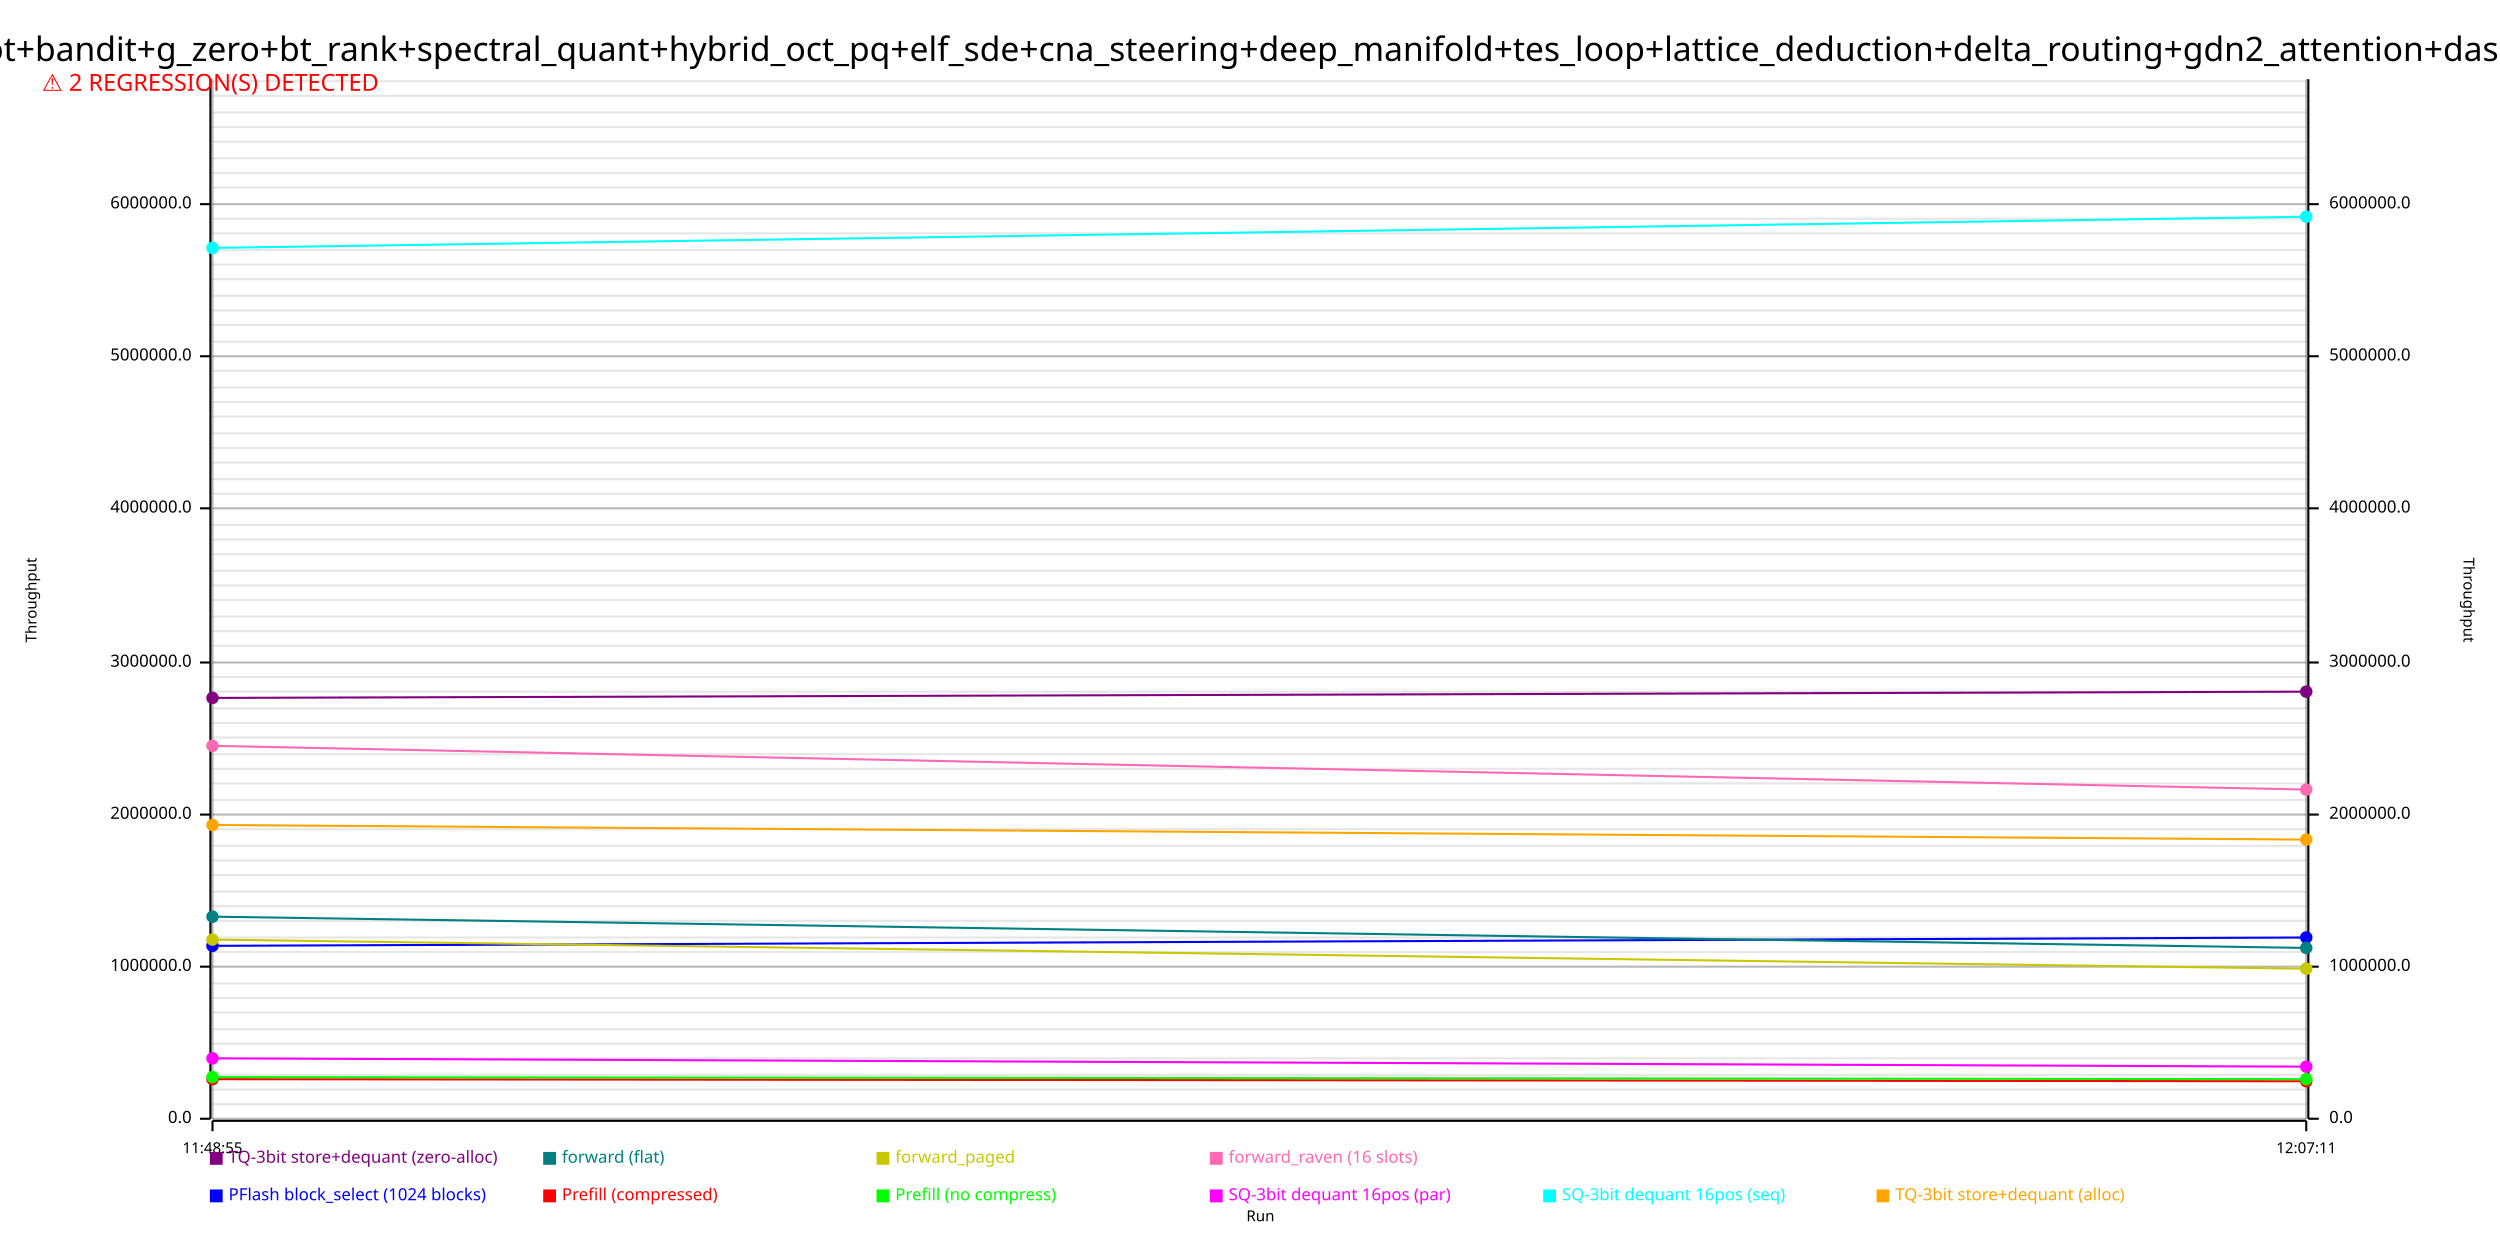
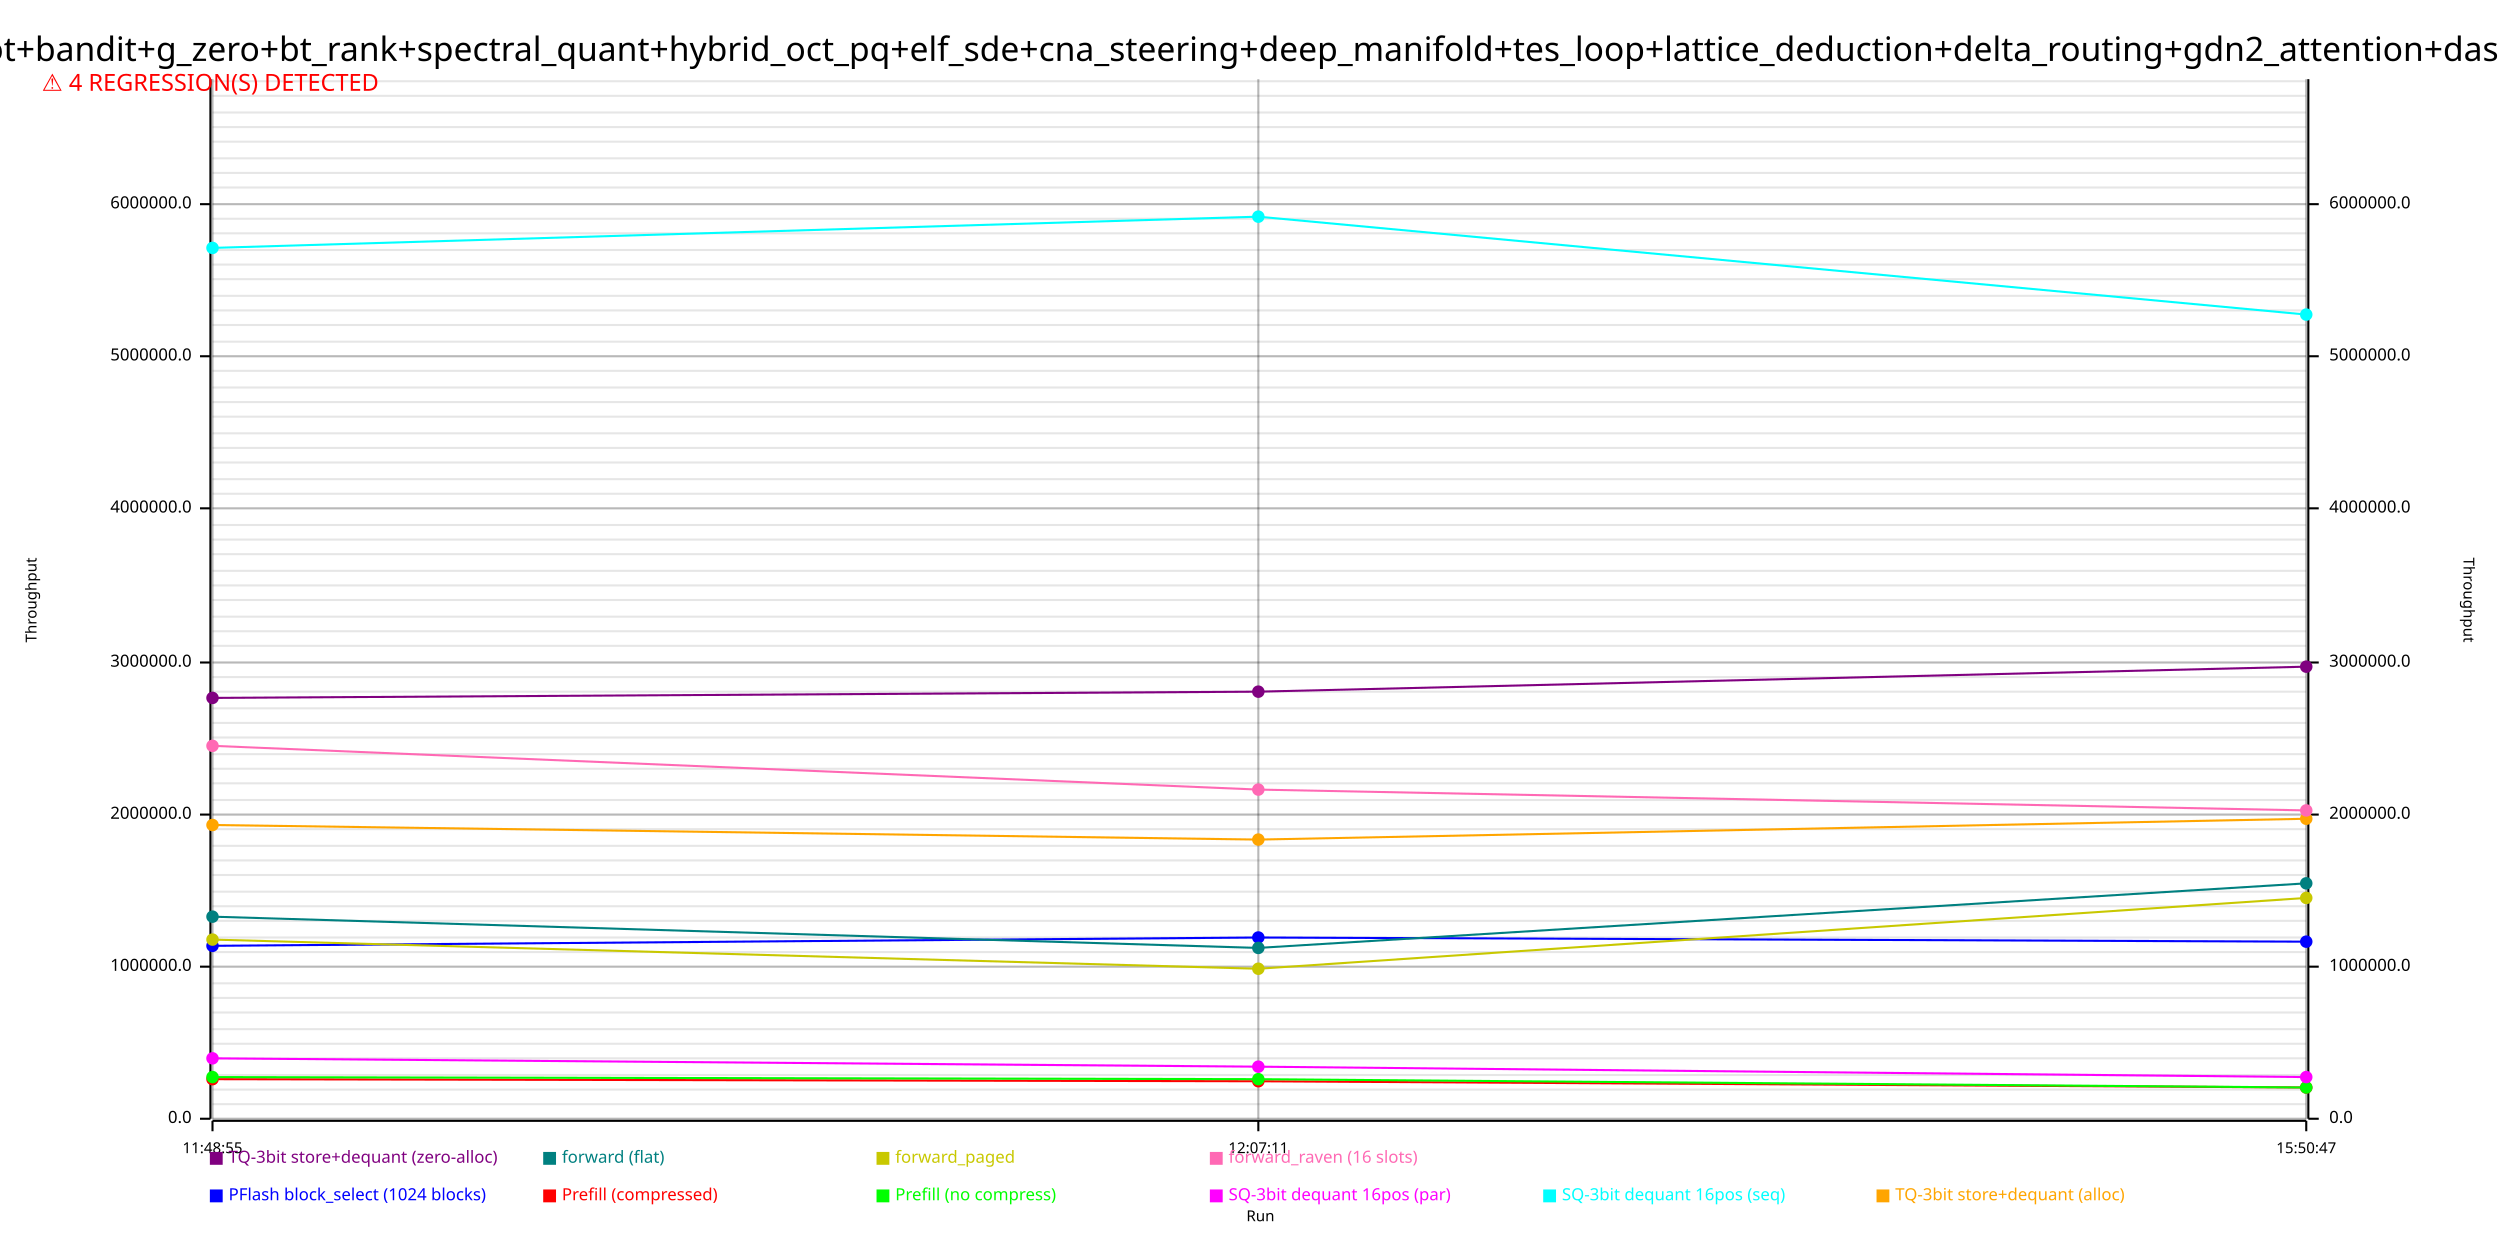
<svg xmlns="http://www.w3.org/2000/svg" width="1200" height="600" viewBox="0 0 1200 600">
  <rect x="0" y="0" width="1200" height="600" opacity="1" fill="#FFFFFF" stroke="none" />
  <text x="600" y="17" dy="0.76em" text-anchor="middle" font-family="sans-serif" font-size="16.129" opacity="1" fill="#000000">
KV — Time Series [sparse_mlp+domain_latent+ppot+bandit+g_zero+bt_rank+spectral_quant+hybrid_oct_pq+elf_sde+cna_steering+deep_manifold+tes_loop+lattice_deduction+delta_routing+gdn2_attention+dash_attn+dreamer+lt2_looped+plasma_path+tf_loop]
</text>
  <line opacity="0.1" stroke="#000000" stroke-width="1" x1="102" y1="537" x2="102" y2="38" />
+   <line opacity="0.1" stroke="#000000" stroke-width="1" x1="604" y1="537" x2="604" y2="38" />
  <line opacity="0.1" stroke="#000000" stroke-width="1" x1="1107" y1="537" x2="1107" y2="38" />
  <line opacity="0.1" stroke="#000000" stroke-width="1" x1="102" y1="537" x2="1107" y2="537" />
  <line opacity="0.1" stroke="#000000" stroke-width="1" x1="102" y1="530" x2="1107" y2="530" />
  <line opacity="0.1" stroke="#000000" stroke-width="1" x1="102" y1="523" x2="1107" y2="523" />
  <line opacity="0.1" stroke="#000000" stroke-width="1" x1="102" y1="516" x2="1107" y2="516" />
  <line opacity="0.1" stroke="#000000" stroke-width="1" x1="102" y1="508" x2="1107" y2="508" />
  <line opacity="0.1" stroke="#000000" stroke-width="1" x1="102" y1="501" x2="1107" y2="501" />
  <line opacity="0.1" stroke="#000000" stroke-width="1" x1="102" y1="494" x2="1107" y2="494" />
  <line opacity="0.1" stroke="#000000" stroke-width="1" x1="102" y1="486" x2="1107" y2="486" />
  <line opacity="0.1" stroke="#000000" stroke-width="1" x1="102" y1="479" x2="1107" y2="479" />
  <line opacity="0.1" stroke="#000000" stroke-width="1" x1="102" y1="472" x2="1107" y2="472" />
  <line opacity="0.1" stroke="#000000" stroke-width="1" x1="102" y1="464" x2="1107" y2="464" />
  <line opacity="0.1" stroke="#000000" stroke-width="1" x1="102" y1="457" x2="1107" y2="457" />
  <line opacity="0.1" stroke="#000000" stroke-width="1" x1="102" y1="450" x2="1107" y2="450" />
  <line opacity="0.1" stroke="#000000" stroke-width="1" x1="102" y1="442" x2="1107" y2="442" />
  <line opacity="0.1" stroke="#000000" stroke-width="1" x1="102" y1="435" x2="1107" y2="435" />
  <line opacity="0.1" stroke="#000000" stroke-width="1" x1="102" y1="428" x2="1107" y2="428" />
  <line opacity="0.1" stroke="#000000" stroke-width="1" x1="102" y1="420" x2="1107" y2="420" />
  <line opacity="0.1" stroke="#000000" stroke-width="1" x1="102" y1="413" x2="1107" y2="413" />
  <line opacity="0.1" stroke="#000000" stroke-width="1" x1="102" y1="406" x2="1107" y2="406" />
  <line opacity="0.1" stroke="#000000" stroke-width="1" x1="102" y1="398" x2="1107" y2="398" />
  <line opacity="0.1" stroke="#000000" stroke-width="1" x1="102" y1="391" x2="1107" y2="391" />
  <line opacity="0.1" stroke="#000000" stroke-width="1" x1="102" y1="384" x2="1107" y2="384" />
  <line opacity="0.1" stroke="#000000" stroke-width="1" x1="102" y1="376" x2="1107" y2="376" />
  <line opacity="0.1" stroke="#000000" stroke-width="1" x1="102" y1="369" x2="1107" y2="369" />
  <line opacity="0.1" stroke="#000000" stroke-width="1" x1="102" y1="362" x2="1107" y2="362" />
  <line opacity="0.1" stroke="#000000" stroke-width="1" x1="102" y1="354" x2="1107" y2="354" />
  <line opacity="0.1" stroke="#000000" stroke-width="1" x1="102" y1="347" x2="1107" y2="347" />
  <line opacity="0.1" stroke="#000000" stroke-width="1" x1="102" y1="340" x2="1107" y2="340" />
  <line opacity="0.1" stroke="#000000" stroke-width="1" x1="102" y1="332" x2="1107" y2="332" />
  <line opacity="0.1" stroke="#000000" stroke-width="1" x1="102" y1="325" x2="1107" y2="325" />
  <line opacity="0.1" stroke="#000000" stroke-width="1" x1="102" y1="318" x2="1107" y2="318" />
  <line opacity="0.1" stroke="#000000" stroke-width="1" x1="102" y1="310" x2="1107" y2="310" />
  <line opacity="0.1" stroke="#000000" stroke-width="1" x1="102" y1="303" x2="1107" y2="303" />
  <line opacity="0.1" stroke="#000000" stroke-width="1" x1="102" y1="296" x2="1107" y2="296" />
  <line opacity="0.1" stroke="#000000" stroke-width="1" x1="102" y1="288" x2="1107" y2="288" />
  <line opacity="0.1" stroke="#000000" stroke-width="1" x1="102" y1="281" x2="1107" y2="281" />
  <line opacity="0.1" stroke="#000000" stroke-width="1" x1="102" y1="274" x2="1107" y2="274" />
  <line opacity="0.1" stroke="#000000" stroke-width="1" x1="102" y1="266" x2="1107" y2="266" />
  <line opacity="0.1" stroke="#000000" stroke-width="1" x1="102" y1="259" x2="1107" y2="259" />
  <line opacity="0.1" stroke="#000000" stroke-width="1" x1="102" y1="252" x2="1107" y2="252" />
  <line opacity="0.1" stroke="#000000" stroke-width="1" x1="102" y1="244" x2="1107" y2="244" />
  <line opacity="0.1" stroke="#000000" stroke-width="1" x1="102" y1="237" x2="1107" y2="237" />
  <line opacity="0.1" stroke="#000000" stroke-width="1" x1="102" y1="230" x2="1107" y2="230" />
  <line opacity="0.1" stroke="#000000" stroke-width="1" x1="102" y1="222" x2="1107" y2="222" />
  <line opacity="0.1" stroke="#000000" stroke-width="1" x1="102" y1="215" x2="1107" y2="215" />
  <line opacity="0.1" stroke="#000000" stroke-width="1" x1="102" y1="208" x2="1107" y2="208" />
  <line opacity="0.1" stroke="#000000" stroke-width="1" x1="102" y1="200" x2="1107" y2="200" />
  <line opacity="0.1" stroke="#000000" stroke-width="1" x1="102" y1="193" x2="1107" y2="193" />
  <line opacity="0.1" stroke="#000000" stroke-width="1" x1="102" y1="186" x2="1107" y2="186" />
  <line opacity="0.1" stroke="#000000" stroke-width="1" x1="102" y1="178" x2="1107" y2="178" />
  <line opacity="0.1" stroke="#000000" stroke-width="1" x1="102" y1="171" x2="1107" y2="171" />
  <line opacity="0.1" stroke="#000000" stroke-width="1" x1="102" y1="164" x2="1107" y2="164" />
  <line opacity="0.1" stroke="#000000" stroke-width="1" x1="102" y1="156" x2="1107" y2="156" />
  <line opacity="0.1" stroke="#000000" stroke-width="1" x1="102" y1="149" x2="1107" y2="149" />
  <line opacity="0.1" stroke="#000000" stroke-width="1" x1="102" y1="142" x2="1107" y2="142" />
  <line opacity="0.1" stroke="#000000" stroke-width="1" x1="102" y1="134" x2="1107" y2="134" />
  <line opacity="0.1" stroke="#000000" stroke-width="1" x1="102" y1="127" x2="1107" y2="127" />
  <line opacity="0.1" stroke="#000000" stroke-width="1" x1="102" y1="120" x2="1107" y2="120" />
  <line opacity="0.1" stroke="#000000" stroke-width="1" x1="102" y1="112" x2="1107" y2="112" />
  <line opacity="0.1" stroke="#000000" stroke-width="1" x1="102" y1="105" x2="1107" y2="105" />
  <line opacity="0.1" stroke="#000000" stroke-width="1" x1="102" y1="98" x2="1107" y2="98" />
  <line opacity="0.1" stroke="#000000" stroke-width="1" x1="102" y1="90" x2="1107" y2="90" />
  <line opacity="0.1" stroke="#000000" stroke-width="1" x1="102" y1="83" x2="1107" y2="83" />
  <line opacity="0.1" stroke="#000000" stroke-width="1" x1="102" y1="76" x2="1107" y2="76" />
  <line opacity="0.1" stroke="#000000" stroke-width="1" x1="102" y1="68" x2="1107" y2="68" />
  <line opacity="0.1" stroke="#000000" stroke-width="1" x1="102" y1="61" x2="1107" y2="61" />
  <line opacity="0.1" stroke="#000000" stroke-width="1" x1="102" y1="54" x2="1107" y2="54" />
  <line opacity="0.1" stroke="#000000" stroke-width="1" x1="102" y1="46" x2="1107" y2="46" />
  <line opacity="0.1" stroke="#000000" stroke-width="1" x1="102" y1="39" x2="1107" y2="39" />
  <text x="12" y="288" dy="0.76em" text-anchor="middle" font-family="sans-serif" font-size="7.258" opacity="1" fill="#000000" transform="rotate(270, 12, 288)">
Throughput
</text>
  <text x="605" y="588" dy="-0.5ex" text-anchor="middle" font-family="sans-serif" font-size="7.258" opacity="1" fill="#000000">
Run
</text>
  <text x="1188" y="288" dy="0.76em" text-anchor="middle" font-family="sans-serif" font-size="7.258" opacity="1" fill="#000000" transform="rotate(90, 1188, 288)">
Throughput
</text>
  <line opacity="0.2" stroke="#000000" stroke-width="1" x1="102" y1="537" x2="102" y2="38" />
+   <line opacity="0.2" stroke="#000000" stroke-width="1" x1="604" y1="537" x2="604" y2="38" />
  <line opacity="0.2" stroke="#000000" stroke-width="1" x1="1107" y1="537" x2="1107" y2="38" />
  <line opacity="0.2" stroke="#000000" stroke-width="1" x1="102" y1="537" x2="1107" y2="537" />
  <line opacity="0.2" stroke="#000000" stroke-width="1" x1="102" y1="464" x2="1107" y2="464" />
  <line opacity="0.2" stroke="#000000" stroke-width="1" x1="102" y1="391" x2="1107" y2="391" />
  <line opacity="0.2" stroke="#000000" stroke-width="1" x1="102" y1="318" x2="1107" y2="318" />
  <line opacity="0.2" stroke="#000000" stroke-width="1" x1="102" y1="244" x2="1107" y2="244" />
  <line opacity="0.2" stroke="#000000" stroke-width="1" x1="102" y1="171" x2="1107" y2="171" />
  <line opacity="0.2" stroke="#000000" stroke-width="1" x1="102" y1="98" x2="1107" y2="98" />
  <polyline fill="none" opacity="1" stroke="#000000" stroke-width="1" points="101,38 101,537 " />
  <text x="92" y="537" dy="0.5ex" text-anchor="end" font-family="sans-serif" font-size="8.065" opacity="1" fill="#000000">
0.0
</text>
  <polyline fill="none" opacity="1" stroke="#000000" stroke-width="1" points="96,537 101,537 " />
  <text x="92" y="464" dy="0.5ex" text-anchor="end" font-family="sans-serif" font-size="8.065" opacity="1" fill="#000000">
1000000.0
</text>
  <polyline fill="none" opacity="1" stroke="#000000" stroke-width="1" points="96,464 101,464 " />
  <text x="92" y="391" dy="0.5ex" text-anchor="end" font-family="sans-serif" font-size="8.065" opacity="1" fill="#000000">
2000000.0
</text>
  <polyline fill="none" opacity="1" stroke="#000000" stroke-width="1" points="96,391 101,391 " />
  <text x="92" y="318" dy="0.5ex" text-anchor="end" font-family="sans-serif" font-size="8.065" opacity="1" fill="#000000">
3000000.0
</text>
  <polyline fill="none" opacity="1" stroke="#000000" stroke-width="1" points="96,318 101,318 " />
  <text x="92" y="244" dy="0.5ex" text-anchor="end" font-family="sans-serif" font-size="8.065" opacity="1" fill="#000000">
4000000.0
</text>
  <polyline fill="none" opacity="1" stroke="#000000" stroke-width="1" points="96,244 101,244 " />
  <text x="92" y="171" dy="0.5ex" text-anchor="end" font-family="sans-serif" font-size="8.065" opacity="1" fill="#000000">
5000000.0
</text>
  <polyline fill="none" opacity="1" stroke="#000000" stroke-width="1" points="96,171 101,171 " />
  <text x="92" y="98" dy="0.5ex" text-anchor="end" font-family="sans-serif" font-size="8.065" opacity="1" fill="#000000">
6000000.0
</text>
  <polyline fill="none" opacity="1" stroke="#000000" stroke-width="1" points="96,98 101,98 " />
  <polyline fill="none" opacity="1" stroke="#000000" stroke-width="1" points="102,538 1107,538 " />
  <text x="102" y="548" dy="0.76em" text-anchor="middle" font-family="sans-serif" font-size="7.258" opacity="1" fill="#000000">
11:48:55
</text>
  <polyline fill="none" opacity="1" stroke="#000000" stroke-width="1" points="102,538 102,543 " />
+   <text x="604" y="548" dy="0.76em" text-anchor="middle" font-family="sans-serif" font-size="7.258" opacity="1" fill="#000000">
+ 12:07:11
+ </text>
+   <polyline fill="none" opacity="1" stroke="#000000" stroke-width="1" points="604,538 604,543 " />
  <text x="1107" y="548" dy="0.76em" text-anchor="middle" font-family="sans-serif" font-size="7.258" opacity="1" fill="#000000">
- 12:07:11
+ 15:50:47
</text>
  <polyline fill="none" opacity="1" stroke="#000000" stroke-width="1" points="1107,538 1107,543 " />
  <polyline fill="none" opacity="1" stroke="#000000" stroke-width="1" points="1108,38 1108,537 " />
  <text x="1118" y="537" dy="0.5ex" text-anchor="start" font-family="sans-serif" font-size="8.065" opacity="1" fill="#000000">
0.0
</text>
  <polyline fill="none" opacity="1" stroke="#000000" stroke-width="1" points="1108,537 1113,537 " />
  <text x="1118" y="464" dy="0.5ex" text-anchor="start" font-family="sans-serif" font-size="8.065" opacity="1" fill="#000000">
1000000.0
</text>
  <polyline fill="none" opacity="1" stroke="#000000" stroke-width="1" points="1108,464 1113,464 " />
  <text x="1118" y="391" dy="0.5ex" text-anchor="start" font-family="sans-serif" font-size="8.065" opacity="1" fill="#000000">
2000000.0
</text>
  <polyline fill="none" opacity="1" stroke="#000000" stroke-width="1" points="1108,391 1113,391 " />
  <text x="1118" y="318" dy="0.5ex" text-anchor="start" font-family="sans-serif" font-size="8.065" opacity="1" fill="#000000">
3000000.0
</text>
  <polyline fill="none" opacity="1" stroke="#000000" stroke-width="1" points="1108,318 1113,318 " />
  <text x="1118" y="244" dy="0.5ex" text-anchor="start" font-family="sans-serif" font-size="8.065" opacity="1" fill="#000000">
4000000.0
</text>
  <polyline fill="none" opacity="1" stroke="#000000" stroke-width="1" points="1108,244 1113,244 " />
  <text x="1118" y="171" dy="0.5ex" text-anchor="start" font-family="sans-serif" font-size="8.065" opacity="1" fill="#000000">
5000000.0
</text>
  <polyline fill="none" opacity="1" stroke="#000000" stroke-width="1" points="1108,171 1113,171 " />
  <text x="1118" y="98" dy="0.5ex" text-anchor="start" font-family="sans-serif" font-size="8.065" opacity="1" fill="#000000">
6000000.0
</text>
  <polyline fill="none" opacity="1" stroke="#000000" stroke-width="1" points="1108,98 1113,98 " />
-   <polyline fill="none" opacity="1" stroke="#0000FF" stroke-width="1" points="102,454 1107,450 " />
+   <polyline fill="none" opacity="1" stroke="#0000FF" stroke-width="1" points="102,454 604,450 1107,452 " />
  <circle cx="102" cy="454" r="3" opacity="1" fill="#0000FF" stroke="none" stroke-width="1" />
-   <circle cx="1107" cy="450" r="3" opacity="1" fill="#0000FF" stroke="none" stroke-width="1" />
+   <circle cx="604" cy="450" r="3" opacity="1" fill="#0000FF" stroke="none" stroke-width="1" />
+   <circle cx="1107" cy="452" r="3" opacity="1" fill="#0000FF" stroke="none" stroke-width="1" />
  <text x="100" y="570" dy="0.76em" text-anchor="start" font-family="sans-serif" font-size="8.065" opacity="1" fill="#0000FF">
■ PFlash block_select (1024 blocks)
</text>
-   <polyline fill="none" opacity="1" stroke="#FF0000" stroke-width="1" points="102,518 1107,519 " />
+   <polyline fill="none" opacity="1" stroke="#FF0000" stroke-width="1" points="102,518 604,519 1107,522 " />
  <circle cx="102" cy="518" r="3" opacity="1" fill="#FF0000" stroke="none" stroke-width="1" />
-   <circle cx="1107" cy="519" r="3" opacity="1" fill="#FF0000" stroke="none" stroke-width="1" />
+   <circle cx="604" cy="519" r="3" opacity="1" fill="#FF0000" stroke="none" stroke-width="1" />
+   <circle cx="1107" cy="522" r="3" opacity="1" fill="#FF0000" stroke="none" stroke-width="1" />
  <text x="260" y="570" dy="0.76em" text-anchor="start" font-family="sans-serif" font-size="8.065" opacity="1" fill="#FF0000">
■ Prefill (compressed)
</text>
-   <polyline fill="none" opacity="1" stroke="#00FF00" stroke-width="1" points="102,517 1107,518 " />
+   <polyline fill="none" opacity="1" stroke="#00FF00" stroke-width="1" points="102,517 604,518 1107,522 " />
  <circle cx="102" cy="517" r="3" opacity="1" fill="#00FF00" stroke="none" stroke-width="1" />
-   <circle cx="1107" cy="518" r="3" opacity="1" fill="#00FF00" stroke="none" stroke-width="1" />
+   <circle cx="604" cy="518" r="3" opacity="1" fill="#00FF00" stroke="none" stroke-width="1" />
+   <circle cx="1107" cy="522" r="3" opacity="1" fill="#00FF00" stroke="none" stroke-width="1" />
  <text x="420" y="570" dy="0.76em" text-anchor="start" font-family="sans-serif" font-size="8.065" opacity="1" fill="#00FF00">
■ Prefill (no compress)
</text>
-   <polyline fill="none" opacity="1" stroke="#FF00FF" stroke-width="1" points="102,508 1107,512 " />
+   <polyline fill="none" opacity="1" stroke="#FF00FF" stroke-width="1" points="102,508 604,512 1107,517 " />
  <circle cx="102" cy="508" r="3" opacity="1" fill="#FF00FF" stroke="none" stroke-width="1" />
-   <circle cx="1107" cy="512" r="3" opacity="1" fill="#FF00FF" stroke="none" stroke-width="1" />
+   <circle cx="604" cy="512" r="3" opacity="1" fill="#FF00FF" stroke="none" stroke-width="1" />
+   <circle cx="1107" cy="517" r="3" opacity="1" fill="#FF00FF" stroke="none" stroke-width="1" />
  <text x="580" y="570" dy="0.76em" text-anchor="start" font-family="sans-serif" font-size="8.065" opacity="1" fill="#FF00FF">
■ SQ-3bit dequant 16pos (par)
</text>
-   <polyline fill="none" opacity="1" stroke="#00FFFF" stroke-width="1" points="102,119 1107,104 " />
+   <polyline fill="none" opacity="1" stroke="#00FFFF" stroke-width="1" points="102,119 604,104 1107,151 " />
  <circle cx="102" cy="119" r="3" opacity="1" fill="#00FFFF" stroke="none" stroke-width="1" />
-   <circle cx="1107" cy="104" r="3" opacity="1" fill="#00FFFF" stroke="none" stroke-width="1" />
+   <circle cx="604" cy="104" r="3" opacity="1" fill="#00FFFF" stroke="none" stroke-width="1" />
+   <circle cx="1107" cy="151" r="3" opacity="1" fill="#00FFFF" stroke="none" stroke-width="1" />
  <text x="740" y="570" dy="0.76em" text-anchor="start" font-family="sans-serif" font-size="8.065" opacity="1" fill="#00FFFF">
■ SQ-3bit dequant 16pos (seq)
</text>
-   <polyline fill="none" opacity="1" stroke="#FFA500" stroke-width="1" points="102,396 1107,403 " />
+   <polyline fill="none" opacity="1" stroke="#FFA500" stroke-width="1" points="102,396 604,403 1107,393 " />
  <circle cx="102" cy="396" r="3" opacity="1" fill="#FFA500" stroke="none" stroke-width="1" />
-   <circle cx="1107" cy="403" r="3" opacity="1" fill="#FFA500" stroke="none" stroke-width="1" />
+   <circle cx="604" cy="403" r="3" opacity="1" fill="#FFA500" stroke="none" stroke-width="1" />
+   <circle cx="1107" cy="393" r="3" opacity="1" fill="#FFA500" stroke="none" stroke-width="1" />
  <text x="900" y="570" dy="0.76em" text-anchor="start" font-family="sans-serif" font-size="8.065" opacity="1" fill="#FFA500">
■ TQ-3bit store+dequant (alloc)
</text>
-   <polyline fill="none" opacity="1" stroke="#800080" stroke-width="1" points="102,335 1107,332 " />
+   <polyline fill="none" opacity="1" stroke="#800080" stroke-width="1" points="102,335 604,332 1107,320 " />
  <circle cx="102" cy="335" r="3" opacity="1" fill="#800080" stroke="none" stroke-width="1" />
-   <circle cx="1107" cy="332" r="3" opacity="1" fill="#800080" stroke="none" stroke-width="1" />
+   <circle cx="604" cy="332" r="3" opacity="1" fill="#800080" stroke="none" stroke-width="1" />
+   <circle cx="1107" cy="320" r="3" opacity="1" fill="#800080" stroke="none" stroke-width="1" />
  <text x="100" y="552" dy="0.76em" text-anchor="start" font-family="sans-serif" font-size="8.065" opacity="1" fill="#800080">
■ TQ-3bit store+dequant (zero-alloc)
</text>
-   <polyline fill="none" opacity="1" stroke="#008080" stroke-width="1" points="102,440 1107,455 " />
+   <polyline fill="none" opacity="1" stroke="#008080" stroke-width="1" points="102,440 604,455 1107,424 " />
  <circle cx="102" cy="440" r="3" opacity="1" fill="#008080" stroke="none" stroke-width="1" />
-   <circle cx="1107" cy="455" r="3" opacity="1" fill="#008080" stroke="none" stroke-width="1" />
+   <circle cx="604" cy="455" r="3" opacity="1" fill="#008080" stroke="none" stroke-width="1" />
+   <circle cx="1107" cy="424" r="3" opacity="1" fill="#008080" stroke="none" stroke-width="1" />
  <text x="260" y="552" dy="0.76em" text-anchor="start" font-family="sans-serif" font-size="8.065" opacity="1" fill="#008080">
■ forward (flat)
</text>
-   <polyline fill="none" opacity="1" stroke="#C8C800" stroke-width="1" points="102,451 1107,465 " />
+   <polyline fill="none" opacity="1" stroke="#C8C800" stroke-width="1" points="102,451 604,465 1107,431 " />
  <circle cx="102" cy="451" r="3" opacity="1" fill="#C8C800" stroke="none" stroke-width="1" />
-   <circle cx="1107" cy="465" r="3" opacity="1" fill="#C8C800" stroke="none" stroke-width="1" />
+   <circle cx="604" cy="465" r="3" opacity="1" fill="#C8C800" stroke="none" stroke-width="1" />
+   <circle cx="1107" cy="431" r="3" opacity="1" fill="#C8C800" stroke="none" stroke-width="1" />
  <text x="420" y="552" dy="0.76em" text-anchor="start" font-family="sans-serif" font-size="8.065" opacity="1" fill="#C8C800">
■ forward_paged
</text>
-   <polyline fill="none" opacity="1" stroke="#FF69B4" stroke-width="1" points="102,358 1107,379 " />
+   <polyline fill="none" opacity="1" stroke="#FF69B4" stroke-width="1" points="102,358 604,379 1107,389 " />
  <circle cx="102" cy="358" r="3" opacity="1" fill="#FF69B4" stroke="none" stroke-width="1" />
-   <circle cx="1107" cy="379" r="3" opacity="1" fill="#FF69B4" stroke="none" stroke-width="1" />
+   <circle cx="604" cy="379" r="3" opacity="1" fill="#FF69B4" stroke="none" stroke-width="1" />
+   <circle cx="1107" cy="389" r="3" opacity="1" fill="#FF69B4" stroke="none" stroke-width="1" />
  <text x="580" y="552" dy="0.76em" text-anchor="start" font-family="sans-serif" font-size="8.065" opacity="1" fill="#FF69B4">
■ forward_raven (16 slots)
</text>
  <text x="20" y="35" dy="0.76em" text-anchor="start" font-family="sans-serif" font-size="11.29" opacity="1" fill="#FF0000">
- ⚠ 2 REGRESSION(S) DETECTED
+ ⚠ 4 REGRESSION(S) DETECTED
</text>
</svg>
